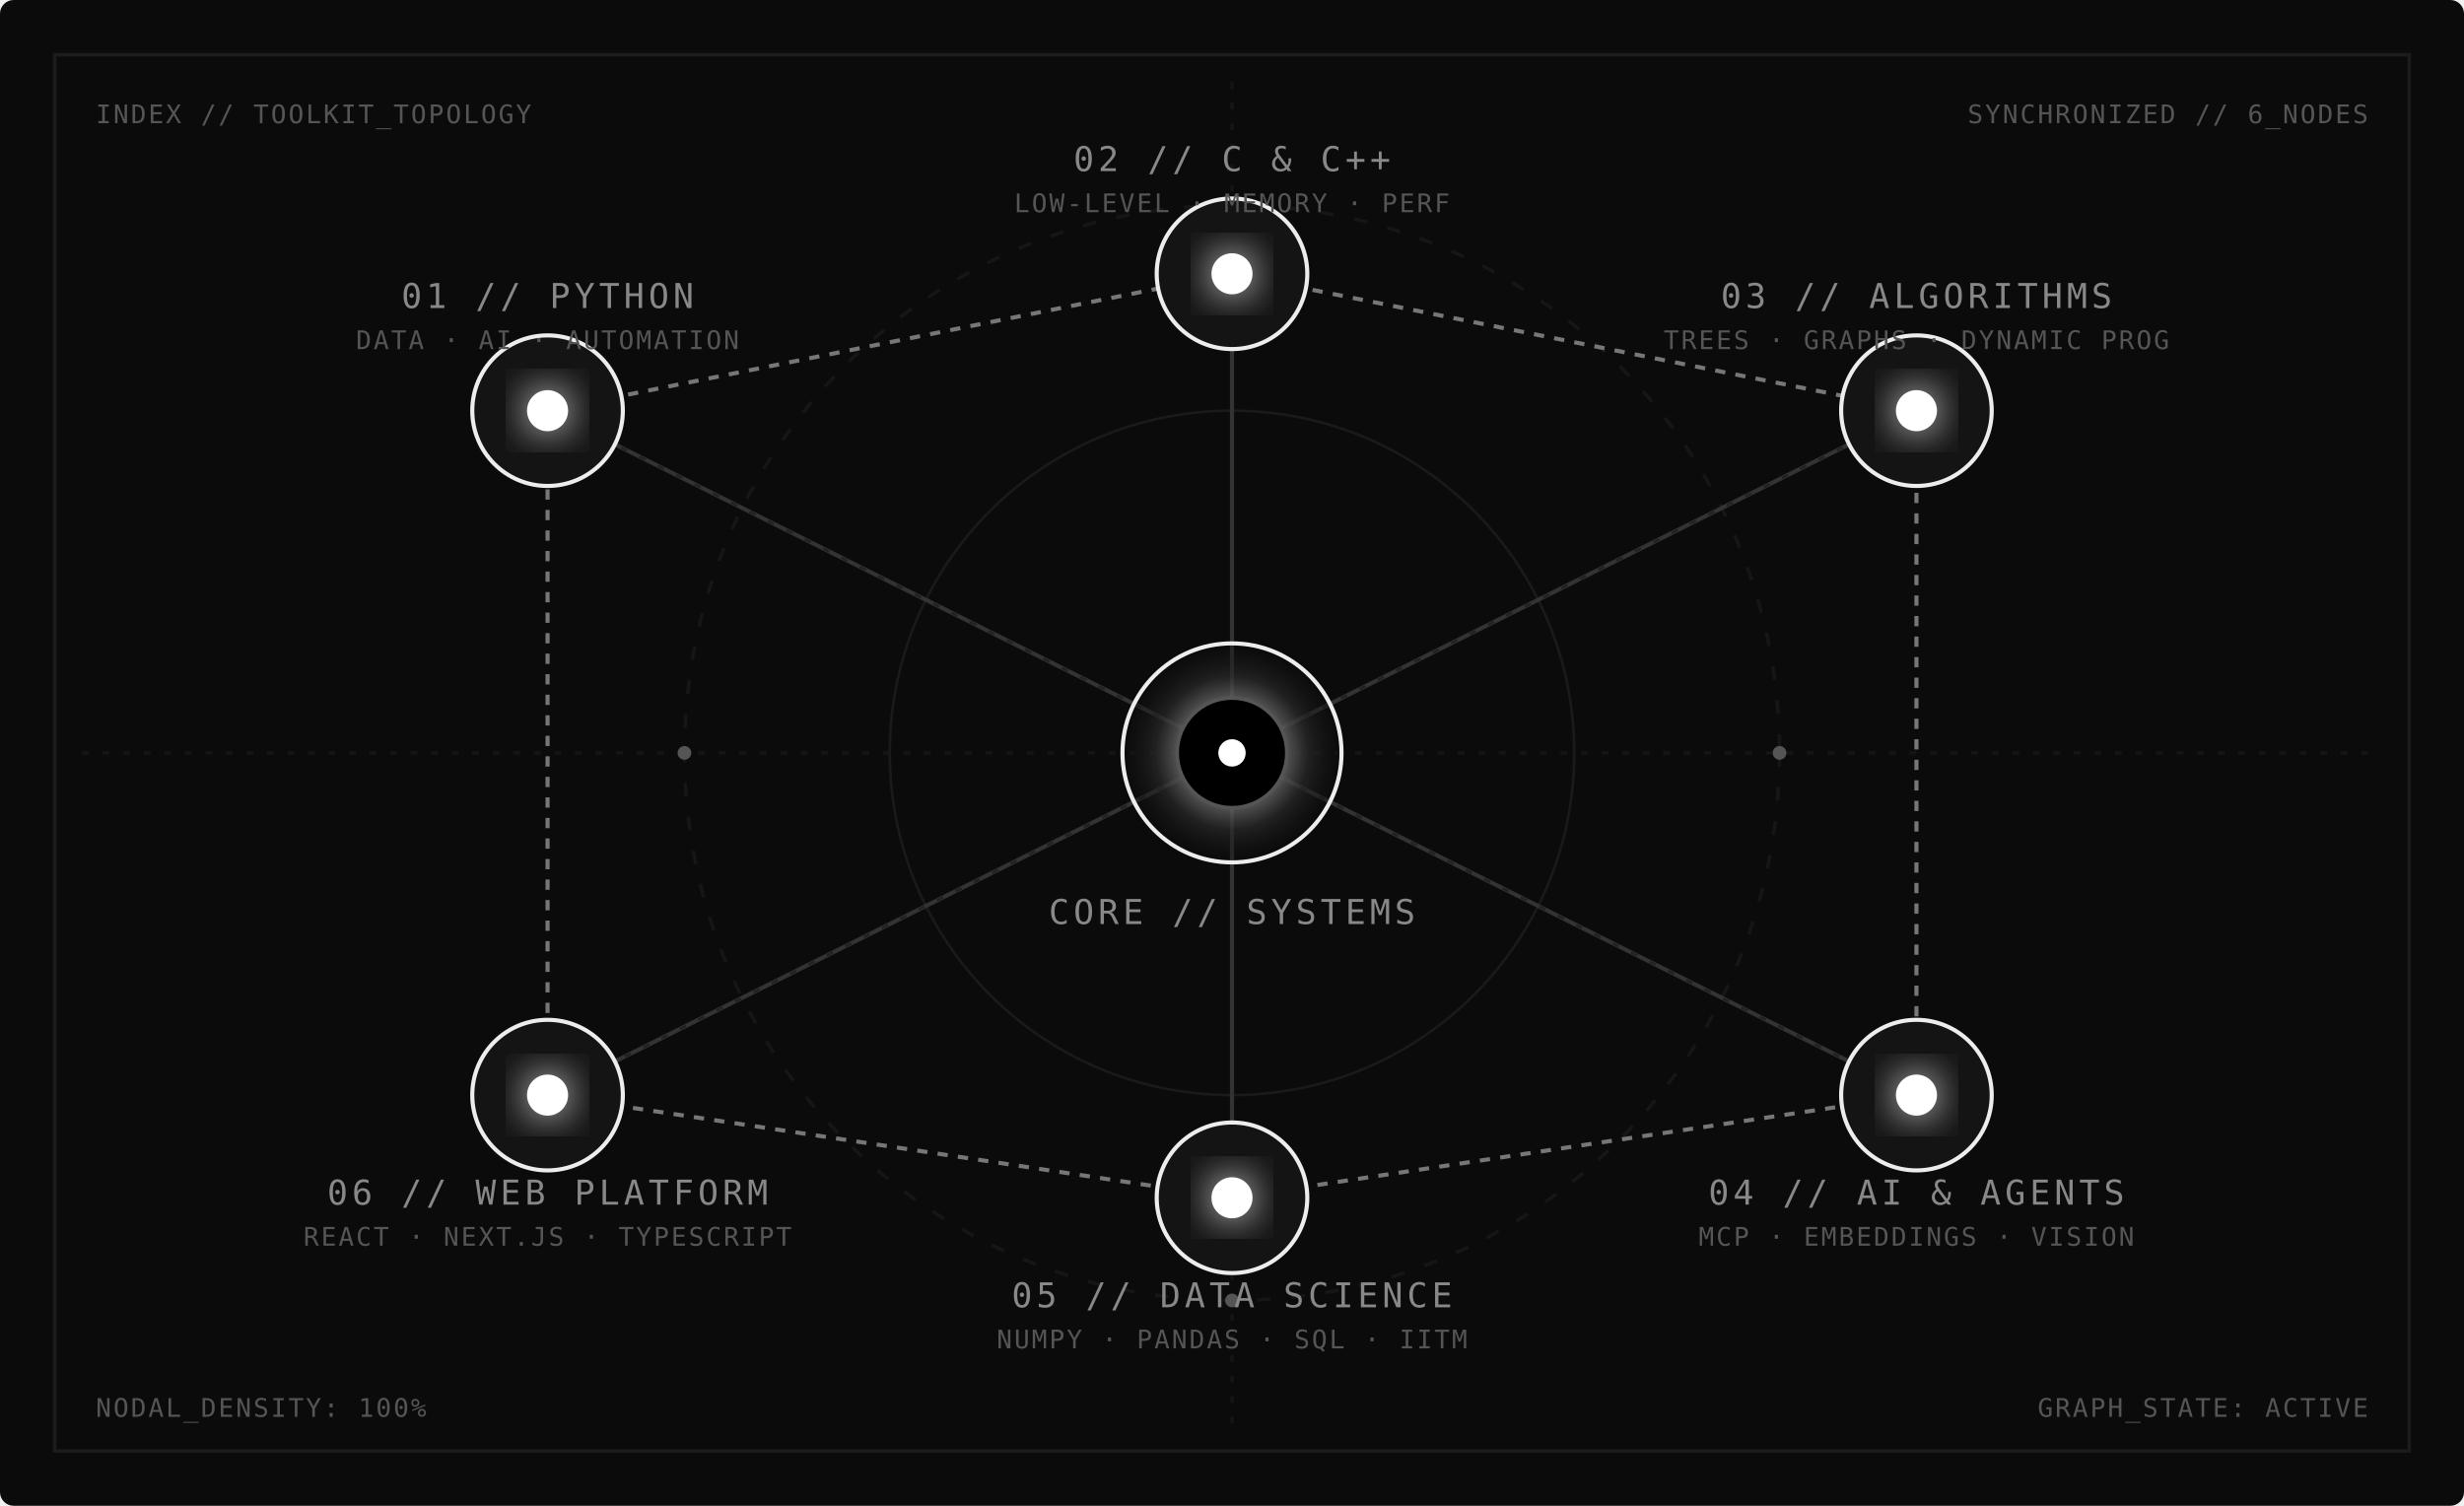
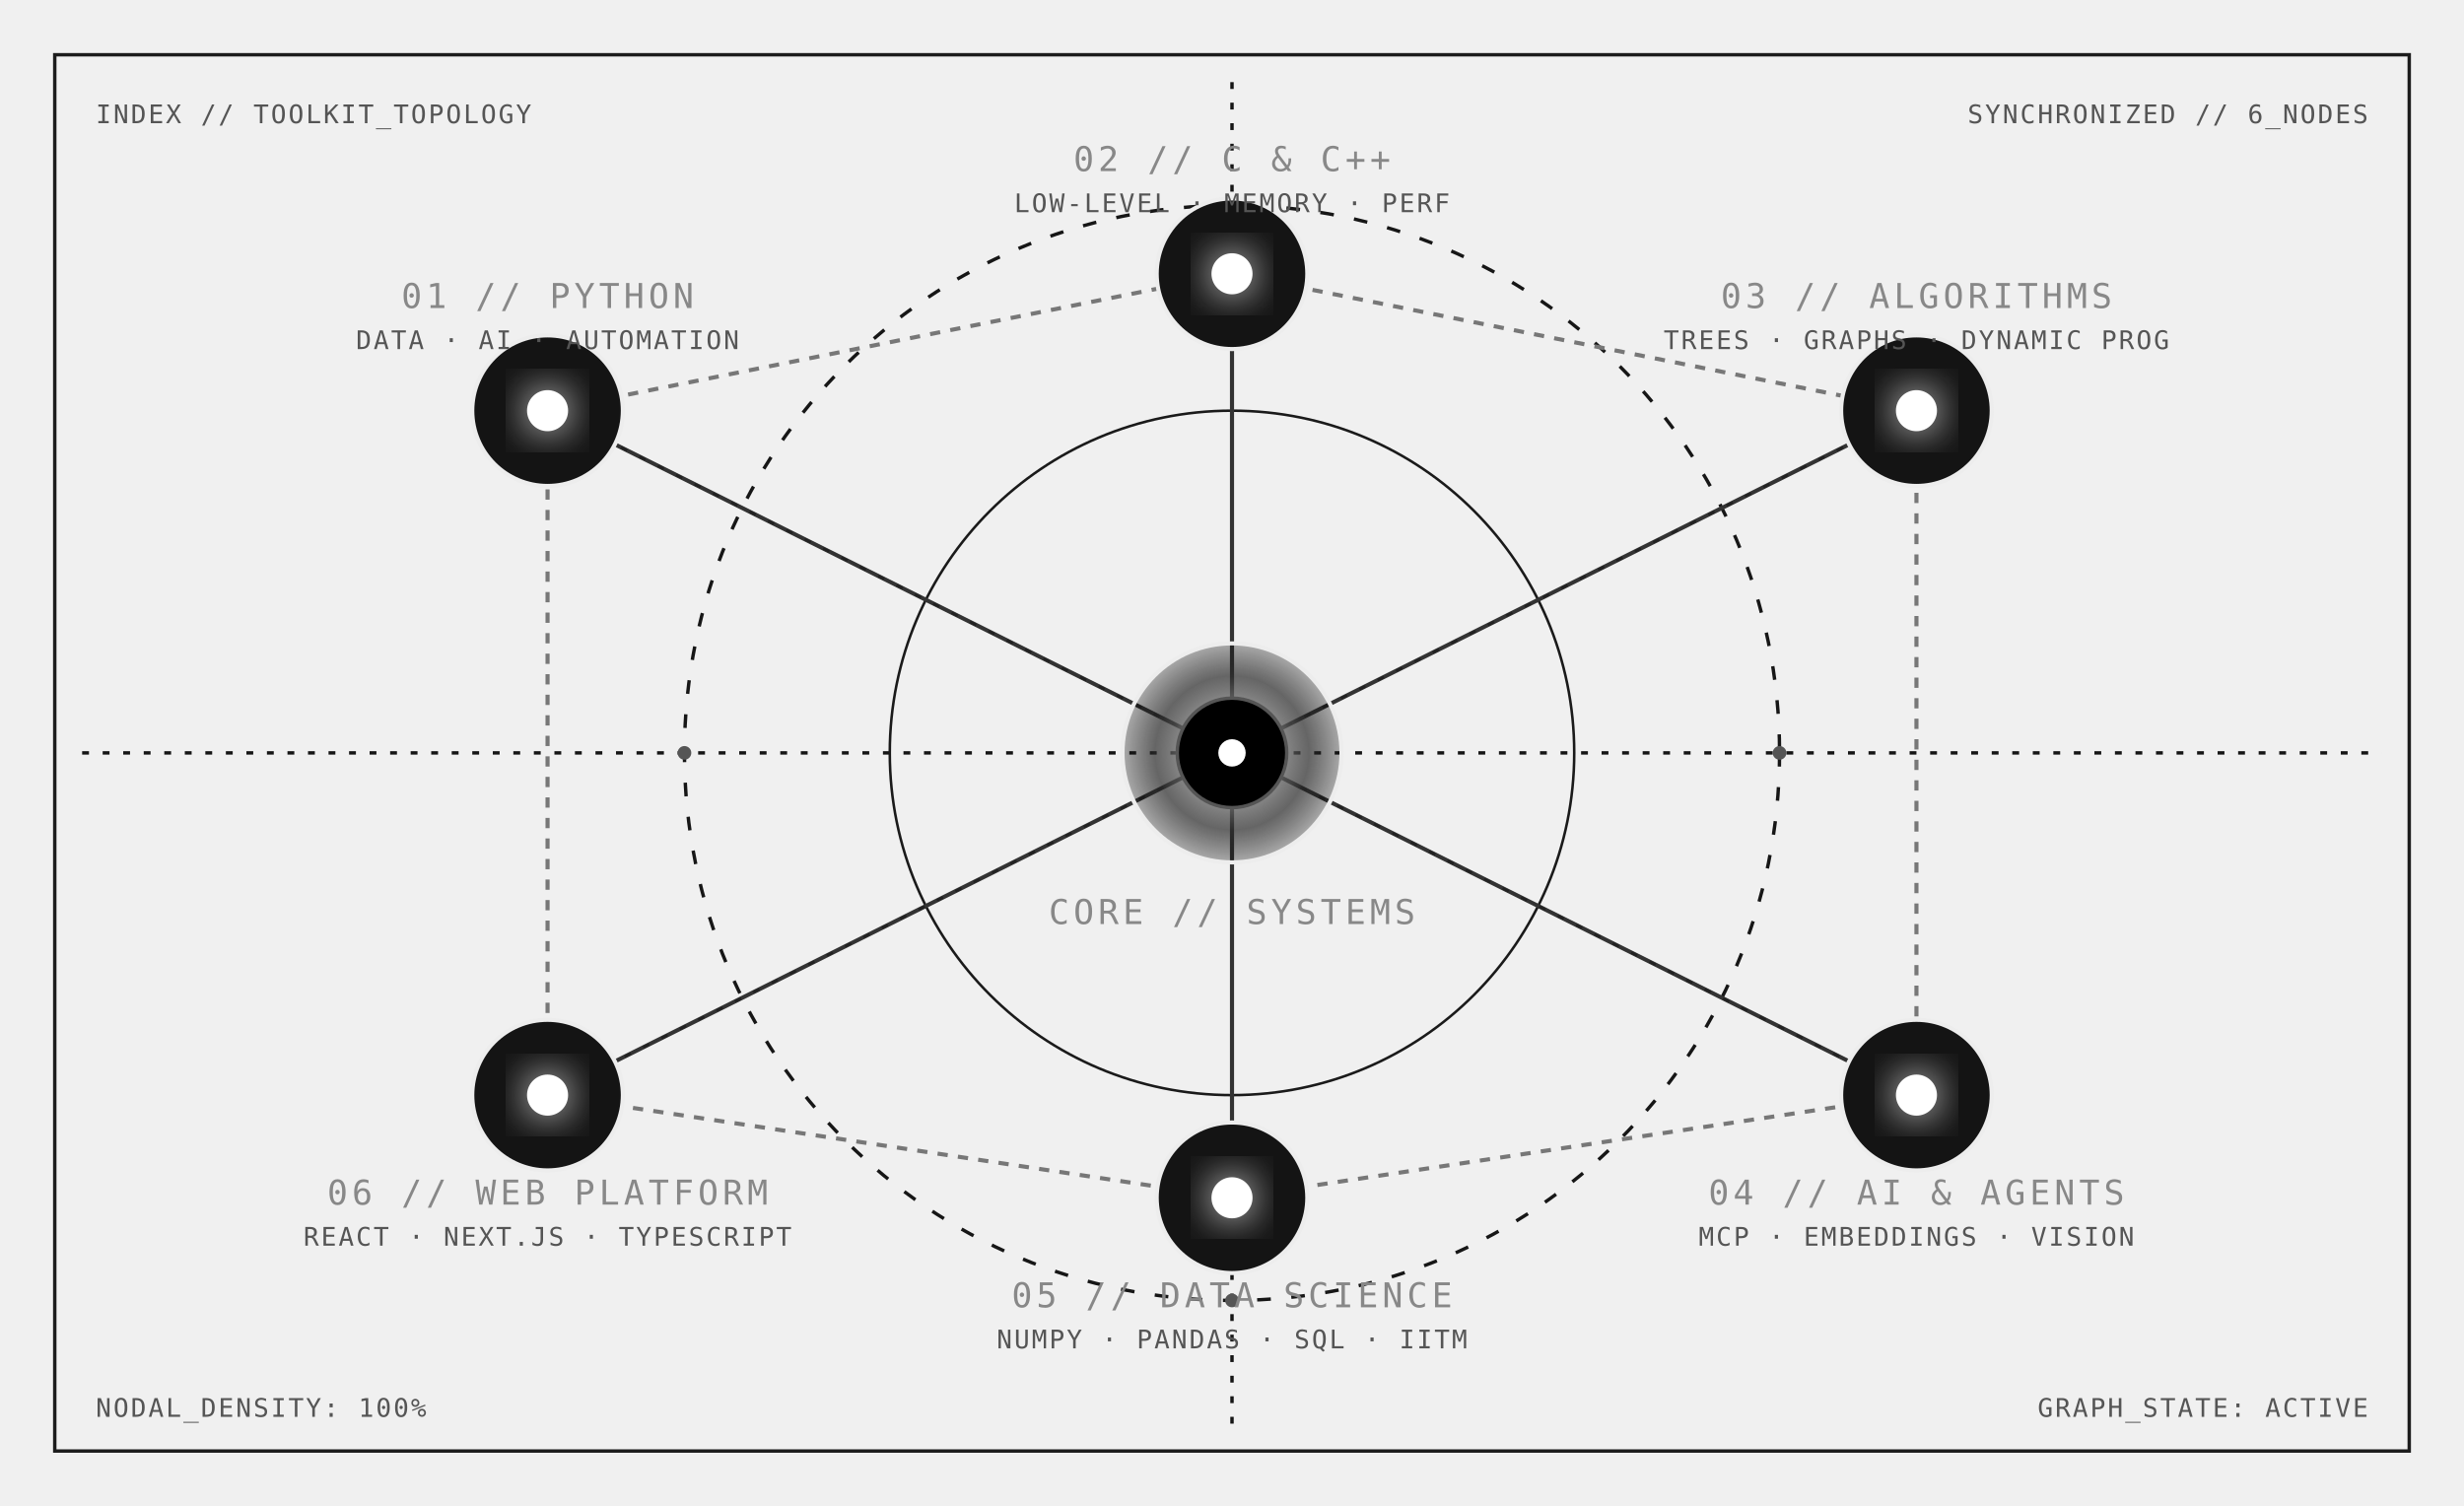
<svg xmlns="http://www.w3.org/2000/svg" viewBox="0 0 720 440" width="100%" height="100%" fill="none" aria-label="Technical Skills Constellation Network">
  <defs>
    <radialGradient id="nodeGlow" cx="50%" cy="50%" r="50%">
      <stop offset="0%" stop-color="#ffffff" stop-opacity="0.8" />
      <stop offset="50%" stop-color="#888888" stop-opacity="0.3" />
      <stop offset="100%" stop-color="#111111" stop-opacity="0" />
    </radialGradient>
    <radialGradient id="hubCore" cx="50%" cy="50%" r="50%">
      <stop offset="0%" stop-color="#ffffff" stop-opacity="0.95" />
      <stop offset="70%" stop-color="#2a2a2a" stop-opacity="0.7" />
      <stop offset="100%" stop-color="#0a0a0a" stop-opacity="0.3" />
    </radialGradient>
    <filter id="starGlow" x="-50%" y="-50%" width="200%" height="200%">
      <feGaussianBlur stdDeviation="6" result="blur" />
      <feComposite in="SourceGraphic" in2="blur" operator="over" />
    </filter>
  </defs>
  <style>
    @keyframes lineDraw {
      from { stroke-dashoffset: 400; opacity: 0.1; }
      to { stroke-dashoffset: 0; opacity: 0.8; }
    }
    @keyframes pulseCore {
      0%, 100% { transform: scale(1); opacity: 0.9; }
      50% { transform: scale(1.05); opacity: 1; }
    }
    @keyframes orbitParticles {
      from { transform: rotate(0deg); }
      to { transform: rotate(360deg); }
    }
    .constellation-line {
      stroke: #333333;
      stroke-width: 1.2;
      stroke-dasharray: 400;
      stroke-dashoffset: 0;
      animation: lineDraw 2.5s cubic-bezier(0.16, 1, 0.3, 1) forwards;
      transition: stroke 0.3s ease, stroke-width 0.3s ease;
    }
    .active-line {
      stroke: #777777;
      stroke-dasharray: 3 3;
    }
    .star-node {
      cursor: pointer;
      transform-box: fill-box;
      transform-origin: center;
      transition: transform 0.35s cubic-bezier(0.16, 1, 0.3, 1), filter 0.35s ease;
    }
    .star-node:hover {
      transform: scale(1.22);
      filter: drop-shadow(0 0 12px rgba(255, 255, 255, 0.8));
    }
    .star-node:hover ~ .constellation-line {
      stroke: #ffffff;
      stroke-width: 1.8;
    }
    .star-label {
      font-family: 'DM Mono', monospace;
      font-size: 10px;
      font-weight: 500;
      letter-spacing: 0.12em;
      fill: #888888;
      transition: fill 0.3s ease;
      pointer-events: none;
    }
    .star-sub {
      font-family: 'DM Mono', monospace;
      font-size: 7.5px;
      letter-spacing: 0.08em;
      fill: #555555;
      pointer-events: none;
    }
    .star-node:hover text {
      fill: #ffffff !important;
    }
    .hub-pulse {
      transform-origin: 360px 220px;
      animation: pulseCore 4s ease-in-out infinite;
    }
    .orbiting-ring {
      transform-origin: 360px 220px;
      animation: orbitParticles 24s linear infinite;
    }
    @media (prefers-reduced-motion: reduce) {
      .constellation-line, .hub-pulse, .orbiting-ring {
        animation: none !important;
        stroke-dashoffset: 0 !important;
      }
    }
  </style>
-   <rect width="720" height="440" fill="#0b0b0b" rx="4" />
  <rect x="16" y="16" width="688" height="408" stroke="#1c1c1c" stroke-width="1" fill="none" />
  <line x1="360" y1="24" x2="360" y2="416" stroke="#151515" stroke-width="1" stroke-dasharray="2 4" />
  <line x1="24" y1="220" x2="696" y2="220" stroke="#151515" stroke-width="1" stroke-dasharray="2 4" />
  <circle cx="360" cy="220" r="160" stroke="#161616" stroke-width="1" stroke-dasharray="4 6" />
  <circle cx="360" cy="220" r="100" stroke="#1a1a1a" stroke-width="0.75" />
  <g class="orbiting-ring">
    <circle cx="360" cy="60" r="2" fill="#555555" />
    <circle cx="360" cy="380" r="2" fill="#555555" />
    <circle cx="200" cy="220" r="2" fill="#555555" />
    <circle cx="520" cy="220" r="2" fill="#555555" />
  </g>
  <line x1="360" y1="220" x2="160" y2="120" class="constellation-line" style="animation-delay: 0.1s;" />
  <line x1="360" y1="220" x2="360" y2="80" class="constellation-line" style="animation-delay: 0.2s;" />
  <line x1="360" y1="220" x2="560" y2="120" class="constellation-line" style="animation-delay: 0.3s;" />
  <line x1="360" y1="220" x2="560" y2="320" class="constellation-line" style="animation-delay: 0.4s;" />
  <line x1="360" y1="220" x2="360" y2="350" class="constellation-line" style="animation-delay: 0.5s;" />
  <line x1="360" y1="220" x2="160" y2="320" class="constellation-line" style="animation-delay: 0.6s;" />
  <line x1="160" y1="120" x2="360" y2="80" class="constellation-line active-line" style="animation-delay: 0.7s;" />
  <line x1="360" y1="80" x2="560" y2="120" class="constellation-line active-line" style="animation-delay: 0.8s;" />
  <line x1="560" y1="120" x2="560" y2="320" class="constellation-line active-line" style="animation-delay: 0.9s;" />
  <line x1="560" y1="320" x2="360" y2="350" class="constellation-line active-line" style="animation-delay: 1.0s;" />
  <line x1="360" y1="350" x2="160" y2="320" class="constellation-line active-line" style="animation-delay: 1.1s;" />
  <line x1="160" y1="320" x2="160" y2="120" class="constellation-line active-line" style="animation-delay: 1.2s;" />
  <line x1="160" y1="120" x2="560" y2="320" stroke="#222222" stroke-width="0.8" stroke-dasharray="2 4" />
  <line x1="560" y1="120" x2="160" y2="320" stroke="#222222" stroke-width="0.8" stroke-dasharray="2 4" />
  <g class="hub-pulse">
    <circle cx="360" cy="220" r="32" fill="url(#hubCore)" stroke="#EDEDED" stroke-width="1.2" />
    <circle cx="360" cy="220" r="16" fill="#000000" stroke="#555555" stroke-width="1" />
    <circle cx="360" cy="220" r="4" fill="#ffffff" />
    <text x="360" y="270" text-anchor="middle" class="star-label" fill="#EDEDED" font-weight="700">CORE // SYSTEMS</text>
  </g>
  <g class="star-node" transform="translate(160, 120)">
    <circle cx="0" cy="0" r="22" fill="#141414" stroke="#EDEDED" stroke-width="1.2" />
    <circle cx="0" cy="0" r="6" fill="#ffffff" filter="url(#starGlow)" />
    <text x="0" y="-30" text-anchor="middle" class="star-label">01 // PYTHON</text>
    <text x="0" y="-18" text-anchor="middle" class="star-sub">DATA · AI · AUTOMATION</text>
  </g>
  <g class="star-node" transform="translate(360, 80)">
    <circle cx="0" cy="0" r="22" fill="#141414" stroke="#EDEDED" stroke-width="1.2" />
    <circle cx="0" cy="0" r="6" fill="#ffffff" filter="url(#starGlow)" />
    <text x="0" y="-30" text-anchor="middle" class="star-label">02 // C &amp; C++</text>
    <text x="0" y="-18" text-anchor="middle" class="star-sub">LOW-LEVEL · MEMORY · PERF</text>
  </g>
  <g class="star-node" transform="translate(560, 120)">
    <circle cx="0" cy="0" r="22" fill="#141414" stroke="#EDEDED" stroke-width="1.2" />
    <circle cx="0" cy="0" r="6" fill="#ffffff" filter="url(#starGlow)" />
    <text x="0" y="-30" text-anchor="middle" class="star-label">03 // ALGORITHMS</text>
    <text x="0" y="-18" text-anchor="middle" class="star-sub">TREES · GRAPHS · DYNAMIC PROG</text>
  </g>
  <g class="star-node" transform="translate(560, 320)">
    <circle cx="0" cy="0" r="22" fill="#141414" stroke="#EDEDED" stroke-width="1.2" />
    <circle cx="0" cy="0" r="6" fill="#ffffff" filter="url(#starGlow)" />
    <text x="0" y="32" text-anchor="middle" class="star-label">04 // AI &amp; AGENTS</text>
    <text x="0" y="44" text-anchor="middle" class="star-sub">MCP · EMBEDDINGS · VISION</text>
  </g>
  <g class="star-node" transform="translate(360, 350)">
    <circle cx="0" cy="0" r="22" fill="#141414" stroke="#EDEDED" stroke-width="1.2" />
    <circle cx="0" cy="0" r="6" fill="#ffffff" filter="url(#starGlow)" />
    <text x="0" y="32" text-anchor="middle" class="star-label">05 // DATA SCIENCE</text>
    <text x="0" y="44" text-anchor="middle" class="star-sub">NUMPY · PANDAS · SQL · IITM</text>
  </g>
  <g class="star-node" transform="translate(160, 320)">
    <circle cx="0" cy="0" r="22" fill="#141414" stroke="#EDEDED" stroke-width="1.2" />
    <circle cx="0" cy="0" r="6" fill="#ffffff" filter="url(#starGlow)" />
    <text x="0" y="32" text-anchor="middle" class="star-label">06 // WEB PLATFORM</text>
    <text x="0" y="44" text-anchor="middle" class="star-sub">REACT · NEXT.JS · TYPESCRIPT</text>
  </g>
  <text x="28" y="36" class="star-sub">INDEX // TOOLKIT_TOPOLOGY</text>
  <text x="692" y="36" text-anchor="end" class="star-sub">SYNCHRONIZED // 6_NODES</text>
  <text x="28" y="414" class="star-sub">NODAL_DENSITY: 100%</text>
  <text x="692" y="414" text-anchor="end" class="star-sub">GRAPH_STATE: ACTIVE</text>
</svg>
